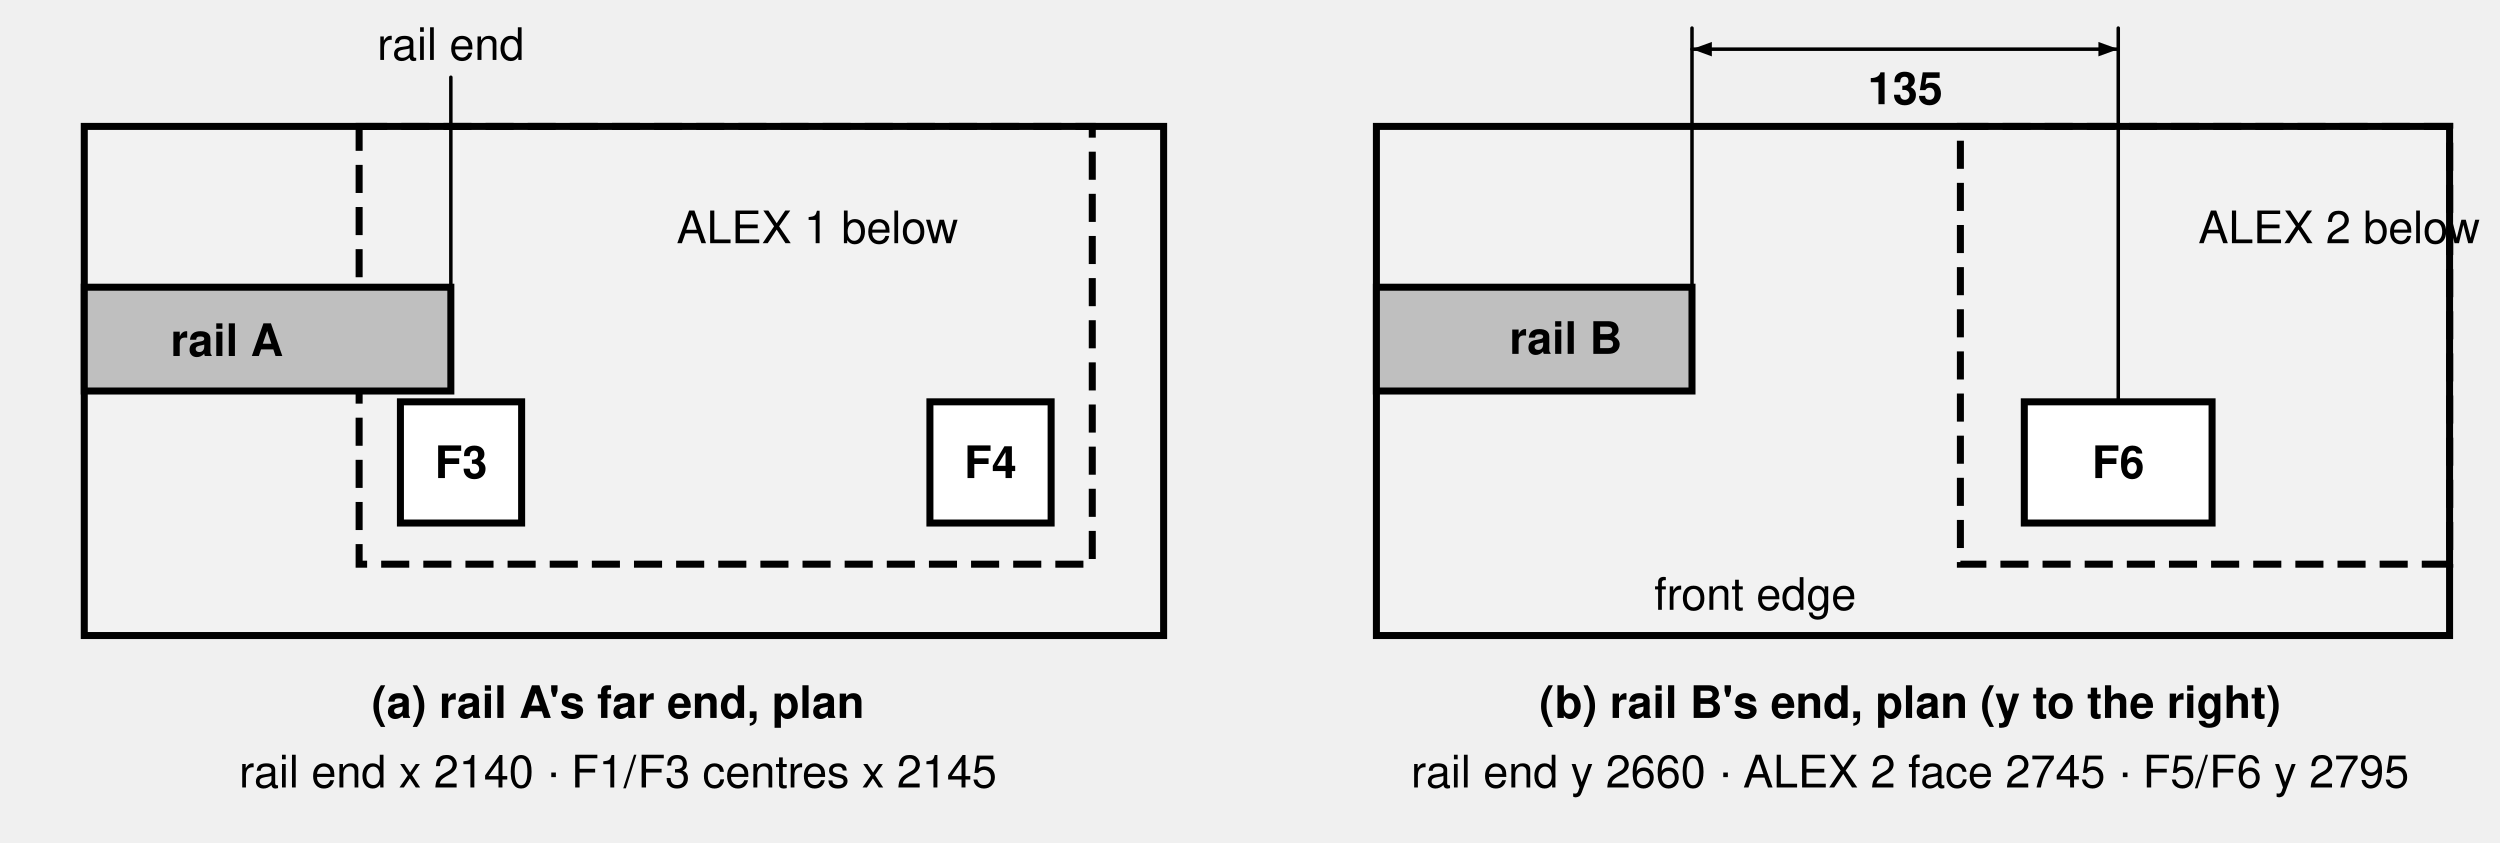
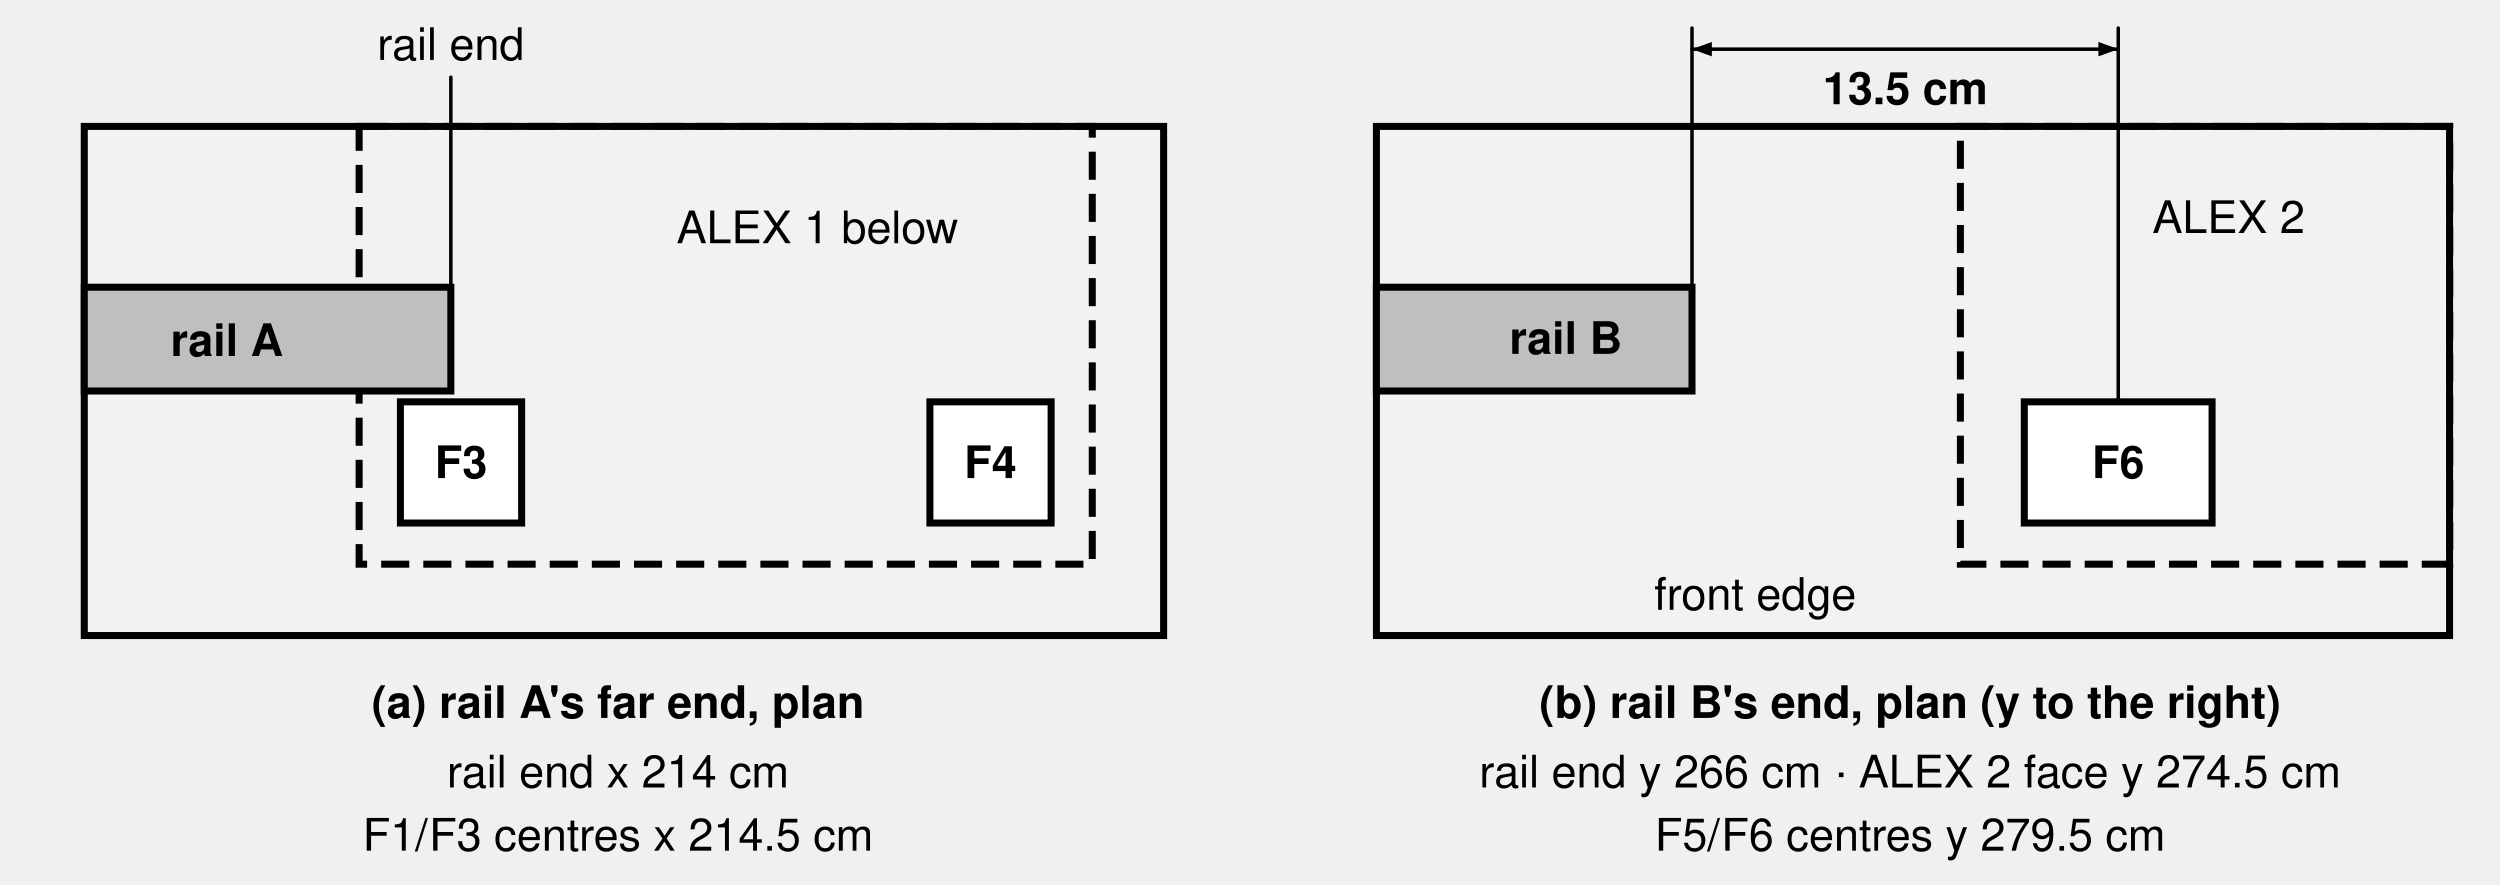
- <svg xmlns="http://www.w3.org/2000/svg" viewBox="0 0 178 60" width="178mm" height="60mm" class="fig">
+ <svg xmlns="http://www.w3.org/2000/svg" viewBox="0 0 178 63" width="178mm" height="63mm" class="fig">
  <rect x="6.00" y="9.00" width="76.85" height="36.25" fill="#f2f2f2" stroke="#000" stroke-width="0.5" />
  <rect x="25.57" y="9.00" width="52.20" height="31.17" fill="none" stroke="#000" stroke-width="0.5" stroke-dasharray="2 1" />
  <rect x="6.00" y="20.45" width="26.10" height="7.39" fill="#bfbfbf" stroke="#000" stroke-width="0.5" />
  <rect x="28.51" y="28.61" width="8.63" height="8.63" fill="#fff" stroke="#000" stroke-width="0.5" />
  <text x="32.83" y="32.92" font-family="Helvetica, Arial, sans-serif" font-size="3.2" text-anchor="middle" dominant-baseline="middle" font-weight="bold" fill="#000">F3</text>
  <rect x="66.21" y="28.61" width="8.63" height="8.63" fill="#fff" stroke="#000" stroke-width="0.5" />
  <text x="70.52" y="32.92" font-family="Helvetica, Arial, sans-serif" font-size="3.2" text-anchor="middle" dominant-baseline="middle" font-weight="bold" fill="#000">F4</text>
  <line x1="32.10" y1="20.45" x2="32.10" y2="5.50" stroke="#000" stroke-width="0.25" stroke-linecap="round" />
  <text x="32.10" y="3.20" font-family="Helvetica, Arial, sans-serif" font-size="3.2" text-anchor="middle" dominant-baseline="middle" font-weight="normal" fill="#000">rail end</text>
  <text x="16.15" y="24.23" font-family="Helvetica, Arial, sans-serif" font-size="3.2" text-anchor="middle" dominant-baseline="middle" font-weight="bold" fill="#000">rail A</text>
  <text x="58.20" y="16.25" font-family="Helvetica, Arial, sans-serif" font-size="3.2" text-anchor="middle" dominant-baseline="middle" font-weight="normal" fill="#000">ALEX 1 below</text>
  <text x="44.00" y="50.00" font-family="Helvetica, Arial, sans-serif" font-size="3.2" text-anchor="middle" dominant-baseline="middle" font-weight="bold" fill="#000">(a) rail A's far end, plan</text>
-   <text x="44.00" y="55.00" font-family="Helvetica, Arial, sans-serif" font-size="3.2" text-anchor="middle" dominant-baseline="middle" font-weight="normal" fill="#000">rail end x 2140 · F1/F3 centres x 2145</text>
+   <text x="44.00" y="55.00" font-family="Helvetica, Arial, sans-serif" font-size="3.2" text-anchor="middle" dominant-baseline="middle" font-weight="normal" fill="#000">rail end x 214 cm</text>
+   <text x="44.00" y="59.50" font-family="Helvetica, Arial, sans-serif" font-size="3.2" text-anchor="middle" dominant-baseline="middle" font-weight="normal" fill="#000">F1/F3 centres x 214.5 cm</text>
  <rect x="98.00" y="9.00" width="76.41" height="36.25" fill="#f2f2f2" stroke="#000" stroke-width="0.5" />
  <rect x="139.58" y="9.00" width="34.84" height="31.17" fill="none" stroke="#000" stroke-width="0.5" stroke-dasharray="2 1" />
  <rect x="98.00" y="20.45" width="22.47" height="7.39" fill="#bfbfbf" stroke="#000" stroke-width="0.5" />
  <rect x="144.13" y="28.61" width="13.37" height="8.63" fill="#fff" stroke="#000" stroke-width="0.5" />
  <text x="150.82" y="32.92" font-family="Helvetica, Arial, sans-serif" font-size="3.2" text-anchor="middle" dominant-baseline="middle" font-weight="bold" fill="#000">F6</text>
  <line x1="120.47" y1="20.45" x2="120.47" y2="2.00" stroke="#000" stroke-width="0.25" stroke-linecap="round" />
  <line x1="150.82" y1="28.42" x2="150.82" y2="2.00" stroke="#000" stroke-width="0.25" stroke-linecap="round" />
  <line x1="120.47" y1="3.50" x2="150.82" y2="3.50" stroke="#000" stroke-width="0.25" stroke-linecap="round" />
  <polygon points="120.475,3.5 121.884,2.986 121.884,4.014" fill="#000" />
  <polygon points="150.816,3.5 149.407,4.014 149.407,2.986" fill="#000" />
-   <text x="135.65" y="6.30" font-family="Helvetica, Arial, sans-serif" font-size="3.2" text-anchor="middle" dominant-baseline="middle" font-weight="bold" fill="#000">135</text>
+   <text x="135.65" y="6.30" font-family="Helvetica, Arial, sans-serif" font-size="3.2" text-anchor="middle" dominant-baseline="middle" font-weight="bold" fill="#000">13.5 cm</text>
  <text x="111.48" y="24.08" font-family="Helvetica, Arial, sans-serif" font-size="3.2" text-anchor="middle" dominant-baseline="middle" font-weight="bold" fill="#000">rail B</text>
-   <text x="166.55" y="16.25" font-family="Helvetica, Arial, sans-serif" font-size="3.2" text-anchor="middle" dominant-baseline="middle" font-weight="normal" fill="#000">ALEX 2 below</text>
+   <text x="158.68" y="15.52" font-family="Helvetica, Arial, sans-serif" font-size="3.2" text-anchor="middle" dominant-baseline="middle" font-weight="normal" fill="#000">ALEX 2</text>
  <text x="124.97" y="42.35" font-family="Helvetica, Arial, sans-serif" font-size="3.2" text-anchor="middle" dominant-baseline="middle" font-weight="normal" fill="#000">front edge</text>
  <text x="136.00" y="50.00" font-family="Helvetica, Arial, sans-serif" font-size="3.2" text-anchor="middle" dominant-baseline="middle" font-weight="bold" fill="#000">(b) rail B's end, plan (y to the right)</text>
-   <text x="136.00" y="55.00" font-family="Helvetica, Arial, sans-serif" font-size="3.2" text-anchor="middle" dominant-baseline="middle" font-weight="normal" fill="#000">rail end y 2660 · ALEX 2 face 2745 · F5/F6 y 2795</text>
+   <text x="136.00" y="55.00" font-family="Helvetica, Arial, sans-serif" font-size="3.2" text-anchor="middle" dominant-baseline="middle" font-weight="normal" fill="#000">rail end y 266 cm · ALEX 2 face y 274.5 cm</text>
+   <text x="136.00" y="59.50" font-family="Helvetica, Arial, sans-serif" font-size="3.2" text-anchor="middle" dominant-baseline="middle" font-weight="normal" fill="#000">F5/F6 centres y 279.5 cm</text>
</svg>
